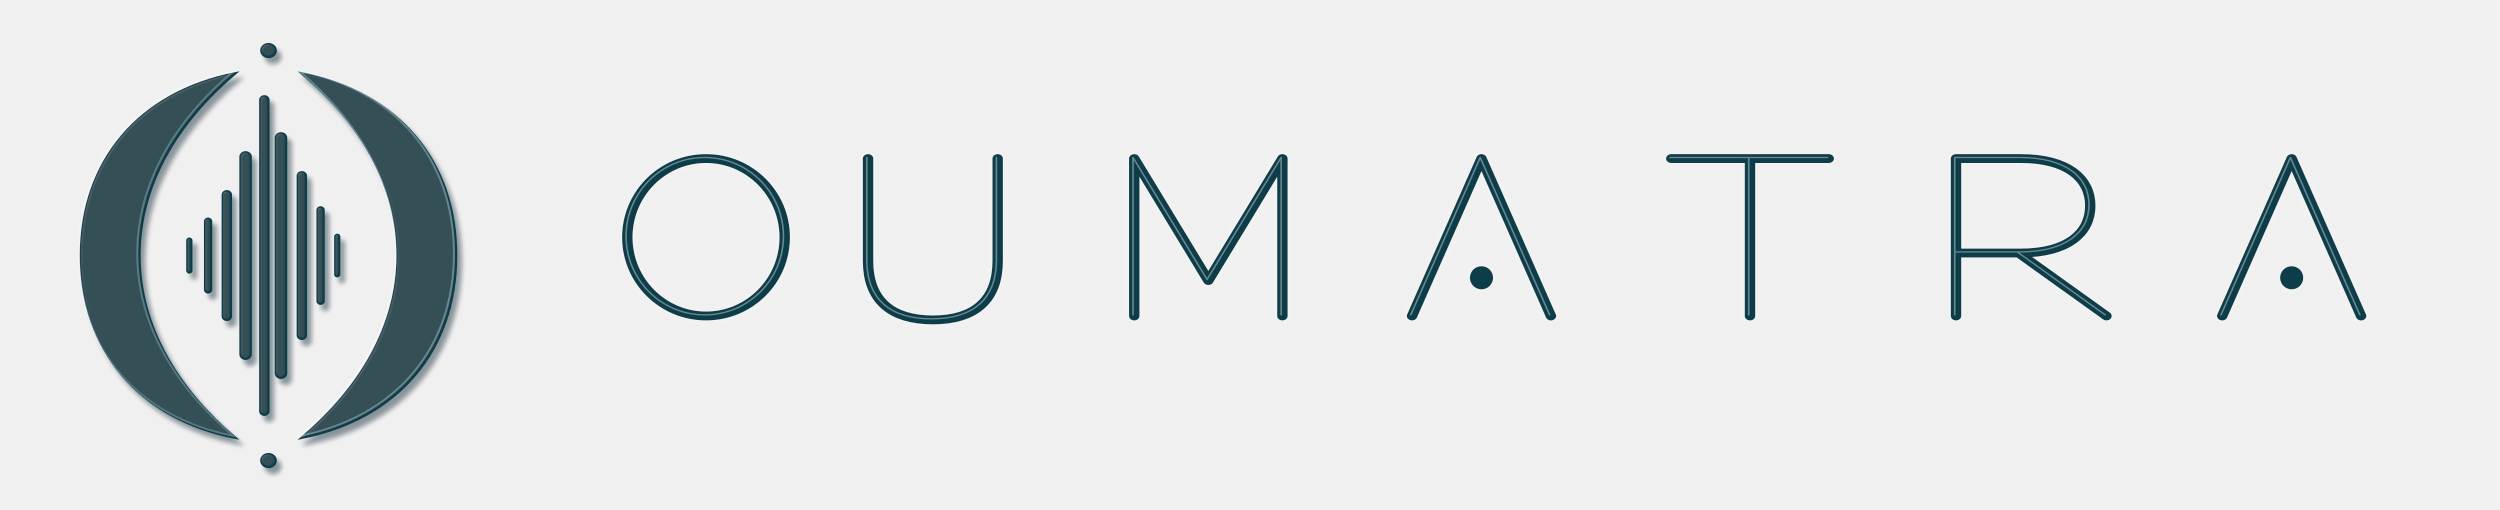
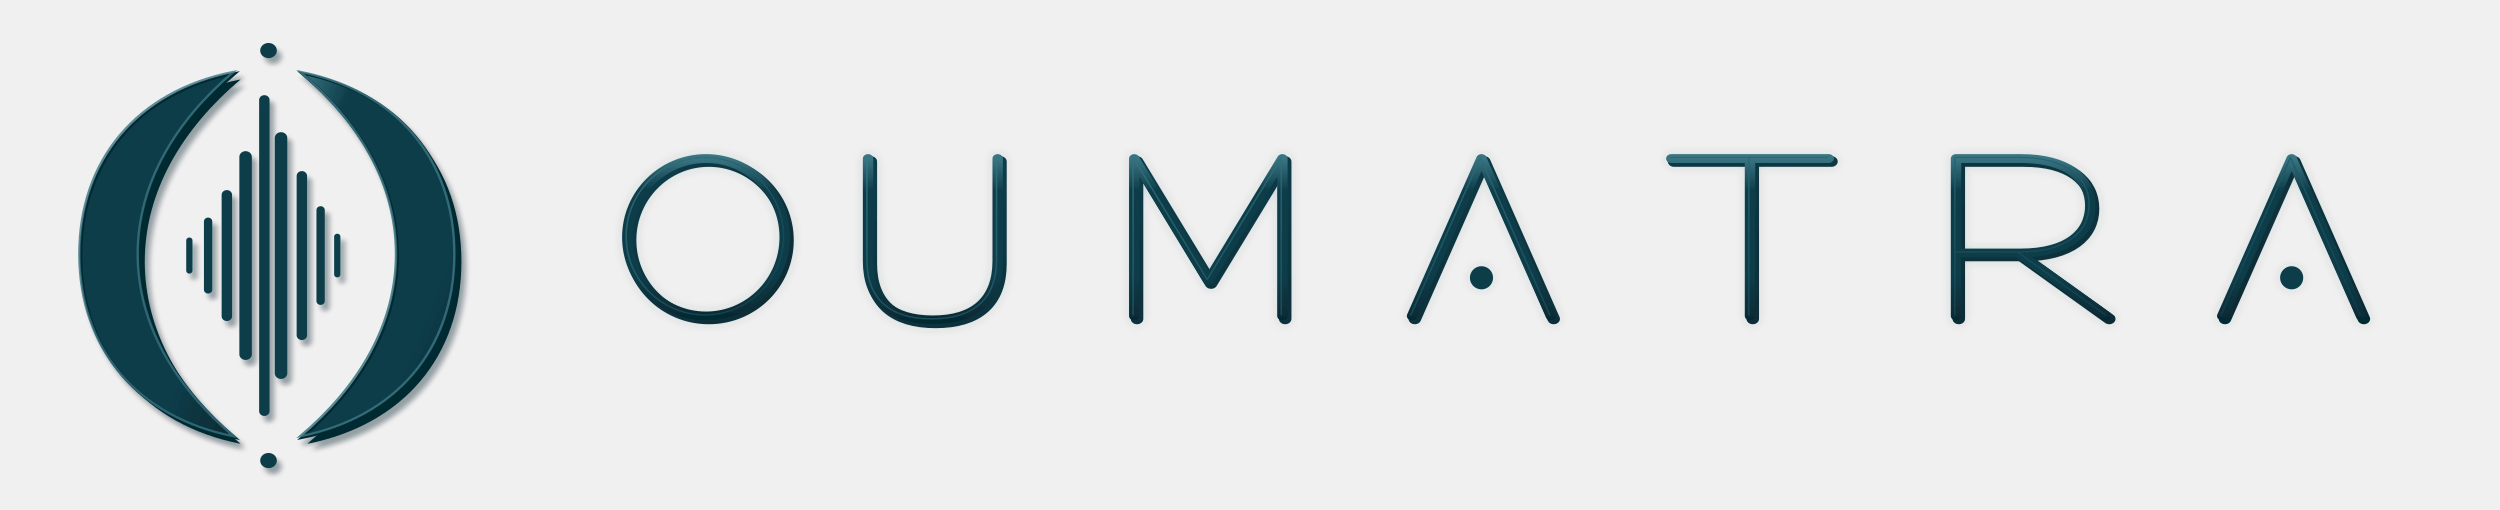
<svg xmlns="http://www.w3.org/2000/svg" viewBox="0 0 1080 220" role="img" aria-labelledby="title">
  <defs>
    <linearGradient id="left-face" x1="0" y1="0" x2="1" y2="1">
-       <stop stop-color="#0E3D4A" />
-       <stop offset=".38" stop-color="#0E3D4A" />
+       <stop stop-color="#397582" />
+       <stop offset=".18" stop-color="#0E3D4A" />
+       <stop offset=".72" stop-color="#0E3D4A" />
+       <stop offset="1" stop-color="#062A33" />
+     </linearGradient>
+     <linearGradient id="right-face" x1="0" y1="0" x2="1" y2="1">
+       <stop stop-color="#397582" />
+       <stop offset=".18" stop-color="#0E3D4A" />
+       <stop offset=".72" stop-color="#0E3D4A" />
+       <stop offset="1" stop-color="#062A33" />
+     </linearGradient>
+     <linearGradient id="word-face" x1="0" y1="0" x2="0" y2="1">
+       <stop stop-color="#397582" />
+       <stop offset=".2" stop-color="#0E3D4A" />
+       <stop offset=".72" stop-color="#0E3D4A" />
+       <stop offset="1" stop-color="#062A33" />
+     </linearGradient>
+     <linearGradient id="word-highlight" x1="0" y1="0" x2="1" y2="1">
+       <stop stop-color="#397582" />
      <stop offset="1" stop-color="#0E3D4A" />
    </linearGradient>
-     <linearGradient id="right-face" x1="0" y1="0" x2="1" y2="1">
+     <linearGradient id="word-shadow" x1="0" y1="0" x2="1" y2="1">
      <stop stop-color="#0E3D4A" />
-       <stop offset=".45" stop-color="#0E3D4A" />
-       <stop offset="1" stop-color="#0E3D4A" />
-     </linearGradient>
-     <linearGradient id="word-face" x1="0" y1="0" x2="0" y2="1">
-       <stop stop-color="#0E3D4A" />
-       <stop offset=".52" stop-color="#0E3D4A" />
-       <stop offset="1" stop-color="#0E3D4A" />
+       <stop offset="1" stop-color="#062A33" />
    </linearGradient>
    <filter id="raised" x="-30%" y="-30%" width="170%" height="180%">
-       <feGaussianBlur in="SourceAlpha" stdDeviation="1.1" result="blur" />
-       <feOffset in="blur" dx="2.2" dy="3.2" result="offsetBlur" />
-       <feFlood flood-color="#061C22" flood-opacity=".42" result="shadowColour" />
-       <feComposite in="shadowColour" in2="offsetBlur" operator="in" result="shadow" />
-       <feGaussianBlur in="SourceAlpha" stdDeviation=".65" result="softAlpha" />
-       <feSpecularLighting in="softAlpha" surfaceScale="2" specularConstant=".36" specularExponent="18" lighting-color="#FFFFFF" result="specular">
-         <feDistantLight azimuth="225" elevation="52" />
-       </feSpecularLighting>
-       <feComposite in="specular" in2="SourceAlpha" operator="in" result="lit" />
-       <feComponentTransfer in="lit" result="softLit">
-         <feFuncA type="linear" slope=".24" />
-       </feComponentTransfer>
-       <feMerge>
-         <feMergeNode in="shadow" />
-         <feMergeNode in="SourceGraphic" />
-         <feMergeNode in="softLit" />
-       </feMerge>
+       <feDropShadow dx="2.2" dy="3.2" stdDeviation="1.25" flood-color="#061C22" flood-opacity=".38" />
    </filter>
    <filter id="word-depth" x="-8%" y="-20%" width="116%" height="150%">
-       <feGaussianBlur in="SourceAlpha" stdDeviation="2.5" result="glowAlpha" />
-       <feFlood flood-color="#FFFFFF" flood-opacity=".18" />
+       <feGaussianBlur in="SourceAlpha" stdDeviation="2" result="glowAlpha" />
+       <feFlood flood-color="#0E3D4A" flood-opacity=".14" />
      <feComposite in2="glowAlpha" operator="in" result="glow" />
-       <feDropShadow dx="1.8" dy="2.8" stdDeviation="1.35" flood-color="#061C22" flood-opacity=".42" />
+       <feDropShadow dx="1.6" dy="2.4" stdDeviation="1.1" flood-color="#061C22" flood-opacity=".38" />
      <feMerge>
        <feMergeNode in="glow" />
        <feMergeNode in="SourceGraphic" />
      </feMerge>
    </filter>
  </defs>
  <g transform="translate(8 12) scale(.9 .82)">
    <g filter="url(#raised)">
-       <path d="M104 24C58 34 30 70 30 120s28 86 74 96C76 190 58 157 58 120s18-70 46-96Z" fill="url(#left-face)" stroke="#0E3D4A" stroke-width="1.25" />
-       <path d="M136 24c46 10 74 46 74 96s-28 86-74 96c28-26 46-59 46-96s-18-70-46-96Z" fill="url(#right-face)" stroke="#0E3D4A" stroke-width="1.25" />
-       <path d="M104 24C58 34 30 70 30 120s28 86 74 96C76 190 58 157 58 120s18-70 46-96Z" fill="none" stroke="#FFFFFF" stroke-opacity=".28" stroke-width="1" transform="translate(-1 -1)" />
-       <path d="M136 24c46 10 74 46 74 96s-28 86-74 96c28-26 46-59 46-96s-18-70-46-96Z" fill="none" stroke="#FFFFFF" stroke-opacity=".34" stroke-width="1" transform="translate(-1 -1)" />
+       <path d="M104 24C58 34 30 70 30 120s28 86 74 96C76 190 58 157 58 120s18-70 46-96Z" fill="#062A33" transform="translate(2.6 3.2)" />
+       <path d="M136 24c46 10 74 46 74 96s-28 86-74 96c28-26 46-59 46-96s-18-70-46-96Z" fill="#062A33" transform="translate(2.6 3.2)" />
+       <path d="M104 24C58 34 30 70 30 120s28 86 74 96C76 190 58 157 58 120s18-70 46-96Z" fill="url(#left-face)" stroke="#062A33" stroke-width="1.35" />
+       <path d="M136 24c46 10 74 46 74 96s-28 86-74 96c28-26 46-59 46-96s-18-70-46-96Z" fill="url(#right-face)" stroke="#062A33" stroke-width="1.35" />
+       <path d="M104 24C58 34 30 70 30 120s28 86 74 96C76 190 58 157 58 120s18-70 46-96Z" fill="none" stroke="#397582" stroke-opacity=".8" stroke-width="1.15" transform="translate(-.8 -.8)" />
+       <path d="M136 24c46 10 74 46 74 96s-28 86-74 96c28-26 46-59 46-96s-18-70-46-96Z" fill="none" stroke="#397582" stroke-opacity=".85" stroke-width="1.15" transform="translate(-.8 -.8)" />
      <g fill="none" stroke-linecap="round">
        <path d="M82 112v16" stroke="#0E3D4A" stroke-width="3" />
        <path d="M91 102v36" stroke="#0E3D4A" stroke-width="4" />
        <path d="M100 88v64" stroke="#0E3D4A" stroke-width="5" />
        <path d="M109 68v104" stroke="#0E3D4A" stroke-width="6" />
        <path d="M118 38v164" stroke="#0E3D4A" stroke-width="5" />
        <path d="M126 58v124" stroke="#0E3D4A" stroke-width="6" />
        <path d="M136 78v84" stroke="#0E3D4A" stroke-width="5" />
        <path d="M145 96v48" stroke="#0E3D4A" stroke-width="4" />
        <path d="M153 110v20" stroke="#0E3D4A" stroke-width="3" />
      </g>
      <circle cx="120" cy="12" r="4" fill="#0E3D4A" />
      <circle cx="120" cy="228" r="4" fill="#0E3D4A" />
    </g>
  </g>
  <g filter="url(#word-depth)">
-     <g transform="translate(270 43) scale(1 .85)" fill="none" stroke="#FFFFFF" stroke-opacity=".18" stroke-width="5.5" stroke-linecap="round" stroke-linejoin="round">
+     <g transform="translate(270 43) scale(1 .85) translate(1.2 1.5)" fill="none" stroke="url(#word-shadow)" stroke-width="5.4" stroke-linecap="round" stroke-linejoin="round">
      <ellipse cx="35" cy="70" rx="34" ry="40" />
      <path d="M105 30v52c0 20 10 30 28 30s28-10 28-30V30M220 110V30l32 62 32-62v80M340 110l30-80 30 80M452 30h68m-34 0v80M575 110V30h28c20 0 30 10 30 24s-10 24-30 24h-28m27 0 38 32M690 110l30-80 30 80" />
    </g>
    <g transform="translate(270 43) scale(1 .85)" fill="none" stroke="url(#word-face)" stroke-width="4.5" stroke-linecap="round" stroke-linejoin="round">
      <ellipse cx="35" cy="70" rx="34" ry="40" />
      <path d="M105 30v52c0 20 10 30 28 30s28-10 28-30V30M220 110V30l32 62 32-62v80M340 110l30-80 30 80M452 30h68m-34 0v80M575 110V30h28c20 0 30 10 30 24s-10 24-30 24h-28m27 0 38 32M690 110l30-80 30 80" />
    </g>
-     <g transform="translate(270 43) scale(1 .85) translate(-.55 -.55)" fill="none" stroke="#FFFFFF" stroke-opacity=".38" stroke-width=".7" stroke-linecap="round" stroke-linejoin="round">
+     <g transform="translate(270 43) scale(1 .85) translate(-.5 -.55)" fill="none" stroke="url(#word-highlight)" stroke-opacity=".8" stroke-width=".7" stroke-linecap="round" stroke-linejoin="round">
      <ellipse cx="35" cy="70" rx="34" ry="40" />
      <path d="M105 30v52c0 20 10 30 28 30s28-10 28-30V30M220 110V30l32 62 32-62v80M340 110l30-80 30 80M452 30h68m-34 0v80M575 110V30h28c20 0 30 10 30 24s-10 24-30 24h-28m27 0 38 32M690 110l30-80 30 80" />
    </g>
    <g fill="#0E3D4A">
      <circle cx="640" cy="120" r="5" />
      <circle cx="990" cy="120" r="5" />
    </g>
  </g>
</svg>
